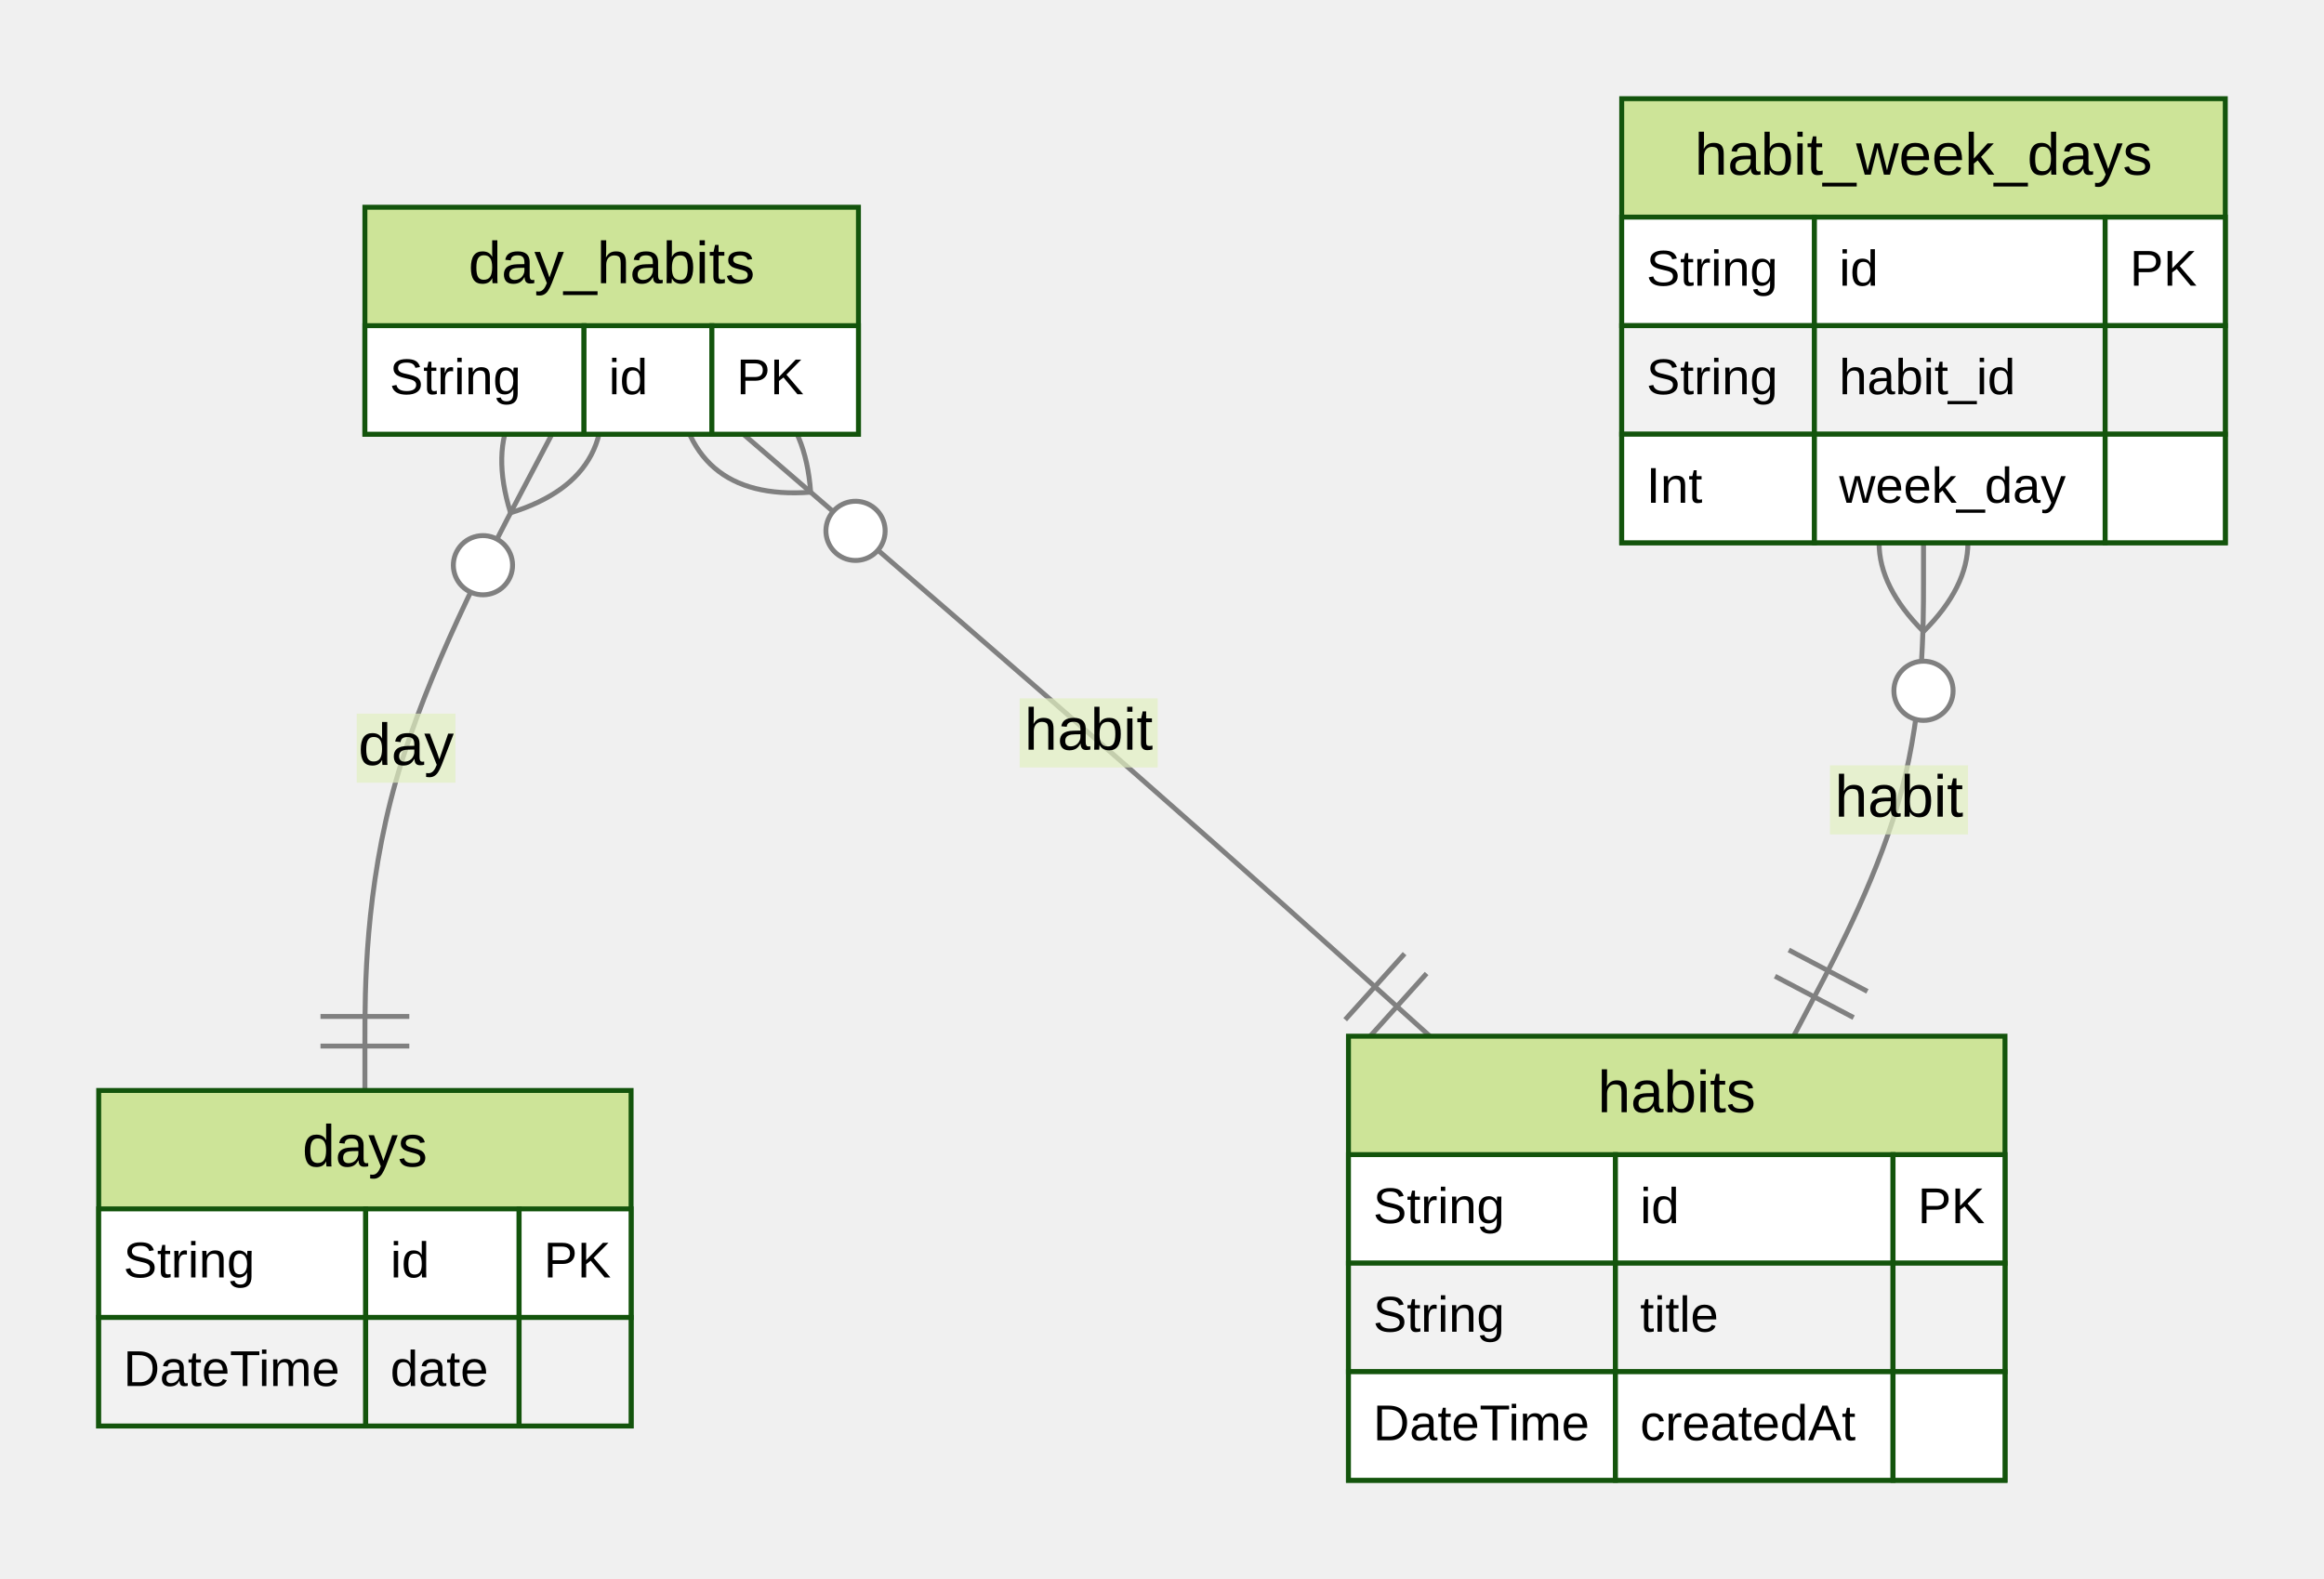
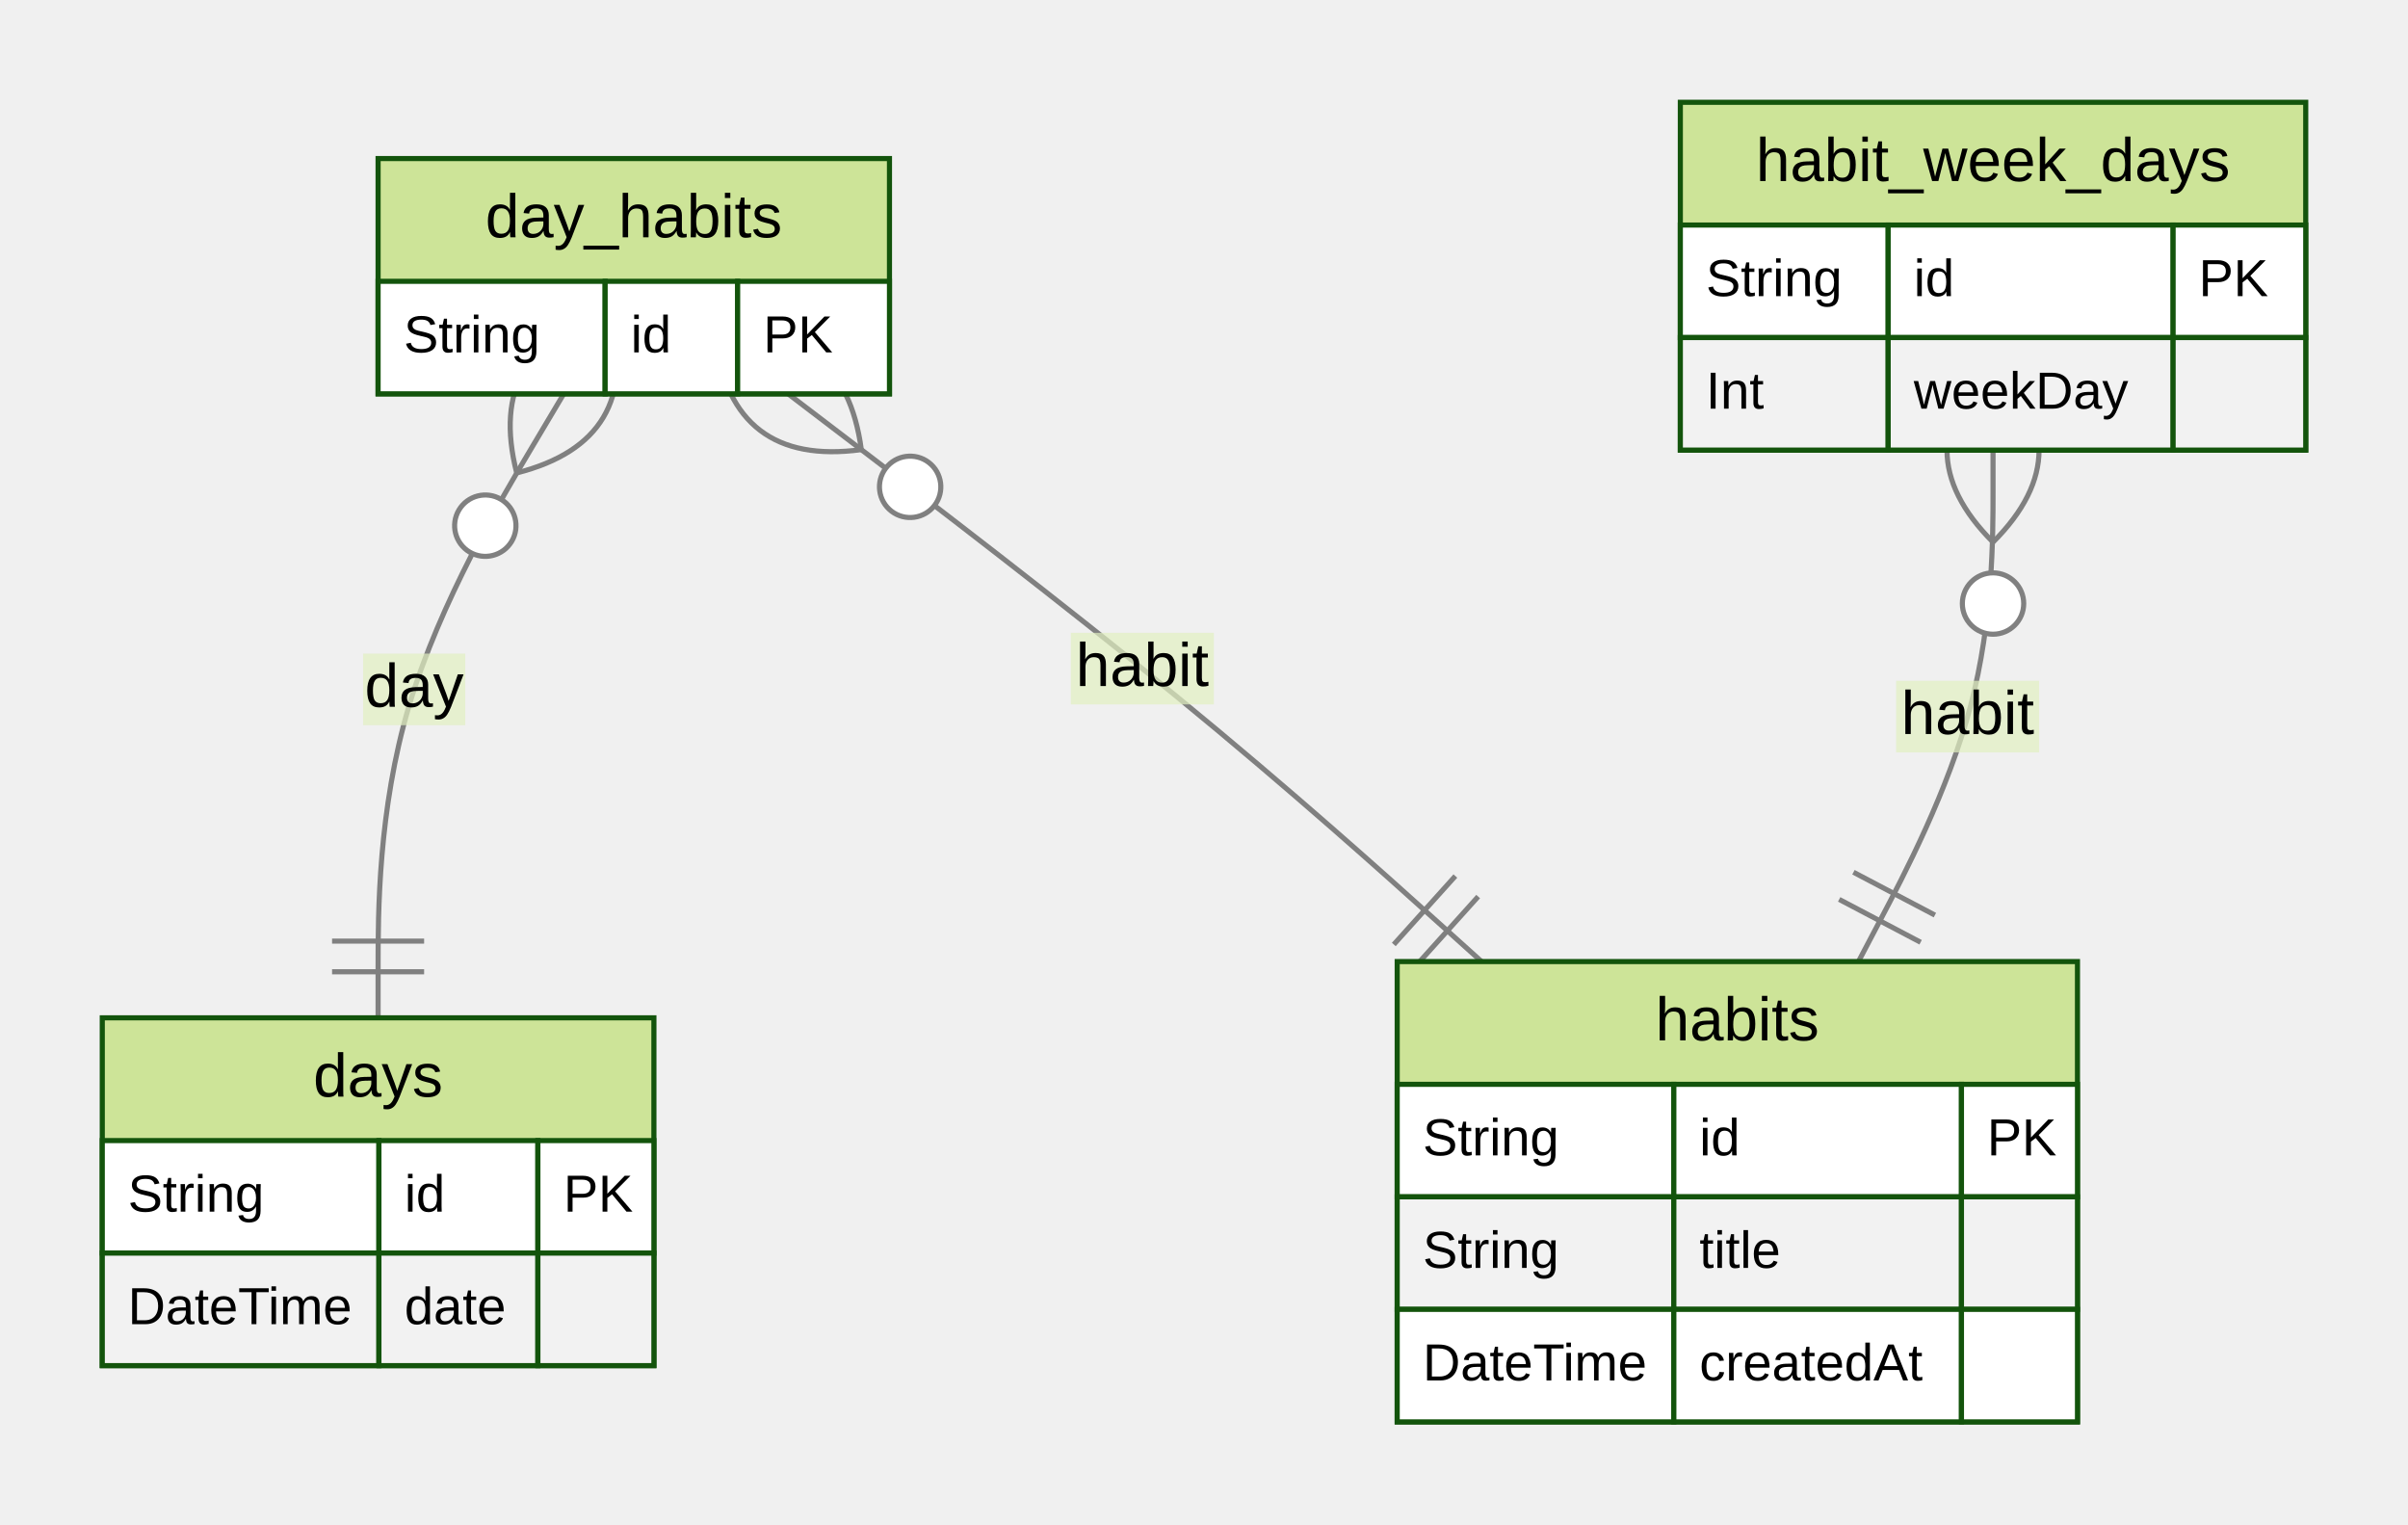
- <svg xmlns="http://www.w3.org/2000/svg" aria-roledescription="er" viewBox="0 0 470.878 320" style="max-width: 470.878px; background-color: white;" width="100%" id="mermaid-0">
+ <svg xmlns="http://www.w3.org/2000/svg" aria-roledescription="er" viewBox="0 0 470.878 298" style="max-width: 470.878px; background-color: white;" width="100%" id="mermaid-0">
  <style>#mermaid-0{font-family:"trebuchet ms",verdana,arial,sans-serif;font-size:16px;fill:#000000;}#mermaid-0 .error-icon{fill:#552222;}#mermaid-0 .error-text{fill:#552222;stroke:#552222;}#mermaid-0 .edge-thickness-normal{stroke-width:2px;}#mermaid-0 .edge-thickness-thick{stroke-width:3.5px;}#mermaid-0 .edge-pattern-solid{stroke-dasharray:0;}#mermaid-0 .edge-pattern-dashed{stroke-dasharray:3;}#mermaid-0 .edge-pattern-dotted{stroke-dasharray:2;}#mermaid-0 .marker{fill:#000000;stroke:#000000;}#mermaid-0 .marker.cross{stroke:#000000;}#mermaid-0 svg{font-family:"trebuchet ms",verdana,arial,sans-serif;font-size:16px;}#mermaid-0 .entityBox{fill:#cde498;stroke:#13540c;}#mermaid-0 .attributeBoxOdd{fill:#ffffff;stroke:#13540c;}#mermaid-0 .attributeBoxEven{fill:#f2f2f2;stroke:#13540c;}#mermaid-0 .relationshipLabelBox{fill:hsl(78.158, 58.462%, 84.51%);opacity:0.7;background-color:hsl(78.158, 58.462%, 84.51%);}#mermaid-0 .relationshipLabelBox rect{opacity:0.5;}#mermaid-0 .relationshipLine{stroke:#000000;}#mermaid-0 .entityTitleText{text-anchor:middle;font-size:18px;fill:#000000;}#mermaid-0 :root{--mermaid-font-family:"trebuchet ms",verdana,arial,sans-serif;}</style>
  <g />
  <defs>
    <marker orient="auto" markerHeight="18" markerWidth="18" refY="9" refX="0" id="ONLY_ONE_START">
      <path d="M9,0 L9,18 M15,0 L15,18" fill="none" stroke="gray" />
    </marker>
  </defs>
  <defs>
    <marker orient="auto" markerHeight="18" markerWidth="18" refY="9" refX="18" id="ONLY_ONE_END">
      <path d="M3,0 L3,18 M9,0 L9,18" fill="none" stroke="gray" />
    </marker>
  </defs>
  <defs>
    <marker orient="auto" markerHeight="18" markerWidth="30" refY="9" refX="0" id="ZERO_OR_ONE_START">
      <circle r="6" cy="9" cx="21" fill="white" stroke="gray" />
      <path d="M9,0 L9,18" fill="none" stroke="gray" />
    </marker>
  </defs>
  <defs>
    <marker orient="auto" markerHeight="18" markerWidth="30" refY="9" refX="30" id="ZERO_OR_ONE_END">
      <circle r="6" cy="9" cx="9" fill="white" stroke="gray" />
      <path d="M21,0 L21,18" fill="none" stroke="gray" />
    </marker>
  </defs>
  <defs>
    <marker orient="auto" markerHeight="36" markerWidth="45" refY="18" refX="18" id="ONE_OR_MORE_START">
      <path d="M0,18 Q 18,0 36,18 Q 18,36 0,18 M42,9 L42,27" fill="none" stroke="gray" />
    </marker>
  </defs>
  <defs>
    <marker orient="auto" markerHeight="36" markerWidth="45" refY="18" refX="27" id="ONE_OR_MORE_END">
      <path d="M3,9 L3,27 M9,18 Q27,0 45,18 Q27,36 9,18" fill="none" stroke="gray" />
    </marker>
  </defs>
  <defs>
    <marker orient="auto" markerHeight="36" markerWidth="57" refY="18" refX="18" id="ZERO_OR_MORE_START">
      <circle r="6" cy="18" cx="48" fill="white" stroke="gray" />
      <path d="M0,18 Q18,0 36,18 Q18,36 0,18" fill="none" stroke="gray" />
    </marker>
  </defs>
  <defs>
    <marker orient="auto" markerHeight="36" markerWidth="57" refY="18" refX="39" id="ZERO_OR_MORE_END">
      <circle r="6" cy="18" cx="9" fill="white" stroke="gray" />
      <path d="M21,18 Q39,0 57,18 Q39,36 21,18" fill="none" stroke="gray" />
    </marker>
  </defs>
-   <path style="stroke: gray; fill: none;" marker-start="url(#ZERO_OR_MORE_START)" marker-end="url(#ONLY_ONE_END)" d="M111.829,88L105.513,100C99.198,112,86.566,136,80.25,158.167C73.935,180.333,73.935,200.667,73.935,210.833L73.935,221" class="er relationshipLine" />
-   <path style="stroke: gray; fill: none;" marker-start="url(#ZERO_OR_MORE_START)" marker-end="url(#ONLY_ONE_END)" d="M150.62,88L164.543,100C178.466,112,206.312,136,229.496,156.333C252.68,176.667,271.202,193.333,280.462,201.667L289.723,210" class="er relationshipLine" />
-   <path style="stroke: gray; fill: none;" marker-start="url(#ZERO_OR_MORE_START)" marker-end="url(#ONLY_ONE_END)" d="M389.732,110L389.732,118.333C389.732,126.667,389.732,143.333,385.346,160C380.96,176.667,372.188,193.333,367.802,201.667L363.416,210" class="er relationshipLine" />
-   <g transform="translate(273.2184,210 )" id="entity-habits-719b465e-9caa-4892-addb-384b898cb99e">
+   <path style="stroke: gray; fill: none;" marker-start="url(#ZERO_OR_MORE_START)" marker-end="url(#ONLY_ONE_END)" d="M110.244,77L104.192,87.167C98.141,97.333,86.038,117.667,79.986,138C73.935,158.333,73.935,178.667,73.935,188.833L73.935,199" class="er relationshipLine" />
+   <path style="stroke: gray; fill: none;" marker-start="url(#ZERO_OR_MORE_START)" marker-end="url(#ONLY_ONE_END)" d="M154.115,77L167.455,87.167C180.796,97.333,207.477,117.667,230.079,136.167C252.68,154.667,271.202,171.333,280.462,179.667L289.723,188" class="er relationshipLine" />
+   <path style="stroke: gray; fill: none;" marker-start="url(#ZERO_OR_MORE_START)" marker-end="url(#ONLY_ONE_END)" d="M389.732,88L389.732,96.333C389.732,104.667,389.732,121.333,385.346,138C380.96,154.667,372.188,171.333,367.802,179.667L363.416,188" class="er relationshipLine" />
+   <g transform="translate(273.2184,188 )" id="entity-habits-0b64fd7c-41f4-46b1-a8dd-96518063f2fa">
    <rect height="90" width="133.026" y="0" x="0" class="er entityBox" />
-     <text style="dominant-baseline: middle; text-anchor: middle; font-size: 12px;" transform="translate(66.51321,12)" y="0" x="0" id="text-entity-habits-719b465e-9caa-4892-addb-384b898cb99e" class="er entityLabel">habits</text>
+     <text style="dominant-baseline: middle; text-anchor: middle; font-size: 12px;" transform="translate(66.51321,12)" y="0" x="0" id="text-entity-habits-0b64fd7c-41f4-46b1-a8dd-96518063f2fa" class="er entityLabel">habits</text>
    <rect height="22" width="54.096" y="24" x="0" class="er attributeBoxOdd" />
-     <text style="dominant-baseline: middle; font-size: 10.2px;" transform="translate(5,35)" y="0" x="0" id="text-entity-habits-719b465e-9caa-4892-addb-384b898cb99e-attr-1-type" class="er entityLabel">String</text>
+     <text style="dominant-baseline: middle; font-size: 10.2px;" transform="translate(5,35)" y="0" x="0" id="text-entity-habits-0b64fd7c-41f4-46b1-a8dd-96518063f2fa-attr-1-type" class="er entityLabel">String</text>
    <rect height="22" width="56.243" y="24" x="54.096" class="er attributeBoxOdd" />
-     <text style="dominant-baseline: middle; font-size: 10.2px;" transform="translate(59.09555,35)" y="0" x="0" id="text-entity-habits-719b465e-9caa-4892-addb-384b898cb99e-attr-1-name" class="er entityLabel">id</text>
+     <text style="dominant-baseline: middle; font-size: 10.2px;" transform="translate(59.09555,35)" y="0" x="0" id="text-entity-habits-0b64fd7c-41f4-46b1-a8dd-96518063f2fa-attr-1-name" class="er entityLabel">id</text>
    <rect height="22" width="22.688" y="24" x="110.339" class="er attributeBoxOdd" />
-     <text style="dominant-baseline: middle; font-size: 10.2px;" transform="translate(115.3387,35)" y="0" x="0" id="text-entity-habits-719b465e-9caa-4892-addb-384b898cb99e-attr-1-key" class="er entityLabel">PK</text>
+     <text style="dominant-baseline: middle; font-size: 10.2px;" transform="translate(115.3387,35)" y="0" x="0" id="text-entity-habits-0b64fd7c-41f4-46b1-a8dd-96518063f2fa-attr-1-key" class="er entityLabel">PK</text>
    <rect height="22" width="54.096" y="46" x="0" class="er attributeBoxEven" />
-     <text style="dominant-baseline: middle; font-size: 10.2px;" transform="translate(5,57)" y="0" x="0" id="text-entity-habits-719b465e-9caa-4892-addb-384b898cb99e-attr-2-type" class="er entityLabel">String</text>
+     <text style="dominant-baseline: middle; font-size: 10.2px;" transform="translate(5,57)" y="0" x="0" id="text-entity-habits-0b64fd7c-41f4-46b1-a8dd-96518063f2fa-attr-2-type" class="er entityLabel">String</text>
    <rect height="22" width="56.243" y="46" x="54.096" class="er attributeBoxEven" />
-     <text style="dominant-baseline: middle; font-size: 10.2px;" transform="translate(59.09555,57)" y="0" x="0" id="text-entity-habits-719b465e-9caa-4892-addb-384b898cb99e-attr-2-name" class="er entityLabel">title</text>
+     <text style="dominant-baseline: middle; font-size: 10.2px;" transform="translate(59.09555,57)" y="0" x="0" id="text-entity-habits-0b64fd7c-41f4-46b1-a8dd-96518063f2fa-attr-2-name" class="er entityLabel">title</text>
    <rect height="22" width="22.688" y="46" x="110.339" class="er attributeBoxEven" />
-     <text style="dominant-baseline: middle; font-size: 10.2px;" transform="translate(115.3387,57)" y="0" x="0" id="text-entity-habits-719b465e-9caa-4892-addb-384b898cb99e-attr-2-key" class="er entityLabel" />
+     <text style="dominant-baseline: middle; font-size: 10.2px;" transform="translate(115.3387,57)" y="0" x="0" id="text-entity-habits-0b64fd7c-41f4-46b1-a8dd-96518063f2fa-attr-2-key" class="er entityLabel" />
    <rect height="22" width="54.096" y="68" x="0" class="er attributeBoxOdd" />
-     <text style="dominant-baseline: middle; font-size: 10.2px;" transform="translate(5,79)" y="0" x="0" id="text-entity-habits-719b465e-9caa-4892-addb-384b898cb99e-attr-3-type" class="er entityLabel">DateTime</text>
+     <text style="dominant-baseline: middle; font-size: 10.2px;" transform="translate(5,79)" y="0" x="0" id="text-entity-habits-0b64fd7c-41f4-46b1-a8dd-96518063f2fa-attr-3-type" class="er entityLabel">DateTime</text>
    <rect height="22" width="56.243" y="68" x="54.096" class="er attributeBoxOdd" />
-     <text style="dominant-baseline: middle; font-size: 10.2px;" transform="translate(59.09555,79)" y="0" x="0" id="text-entity-habits-719b465e-9caa-4892-addb-384b898cb99e-attr-3-name" class="er entityLabel">createdAt</text>
+     <text style="dominant-baseline: middle; font-size: 10.2px;" transform="translate(59.09555,79)" y="0" x="0" id="text-entity-habits-0b64fd7c-41f4-46b1-a8dd-96518063f2fa-attr-3-name" class="er entityLabel">createdAt</text>
    <rect height="22" width="22.688" y="68" x="110.339" class="er attributeBoxOdd" />
-     <text style="dominant-baseline: middle; font-size: 10.2px;" transform="translate(115.3387,79)" y="0" x="0" id="text-entity-habits-719b465e-9caa-4892-addb-384b898cb99e-attr-3-key" class="er entityLabel" />
+     <text style="dominant-baseline: middle; font-size: 10.2px;" transform="translate(115.3387,79)" y="0" x="0" id="text-entity-habits-0b64fd7c-41f4-46b1-a8dd-96518063f2fa-attr-3-key" class="er entityLabel" />
  </g>
-   <g transform="translate(20,221 )" id="entity-days-a48632af-84d4-474e-8200-9c6cce72626c">
+   <g transform="translate(20,199 )" id="entity-days-957f498c-1ccf-41ee-b89f-21ef9979a19f">
    <rect height="68" width="107.869" y="0" x="0" class="er entityBox" />
-     <text style="dominant-baseline: middle; text-anchor: middle; font-size: 12px;" transform="translate(53.93452,12)" y="0" x="0" id="text-entity-days-a48632af-84d4-474e-8200-9c6cce72626c" class="er entityLabel">days</text>
+     <text style="dominant-baseline: middle; text-anchor: middle; font-size: 12px;" transform="translate(53.93452,12)" y="0" x="0" id="text-entity-days-957f498c-1ccf-41ee-b89f-21ef9979a19f" class="er entityLabel">days</text>
    <rect height="22" width="54.096" y="24" x="0" class="er attributeBoxOdd" />
-     <text style="dominant-baseline: middle; font-size: 10.2px;" transform="translate(5,35)" y="0" x="0" id="text-entity-days-a48632af-84d4-474e-8200-9c6cce72626c-attr-1-type" class="er entityLabel">String</text>
+     <text style="dominant-baseline: middle; font-size: 10.2px;" transform="translate(5,35)" y="0" x="0" id="text-entity-days-957f498c-1ccf-41ee-b89f-21ef9979a19f-attr-1-type" class="er entityLabel">String</text>
    <rect height="22" width="31.086" y="24" x="54.096" class="er attributeBoxOdd" />
-     <text style="dominant-baseline: middle; font-size: 10.2px;" transform="translate(59.09555,35)" y="0" x="0" id="text-entity-days-a48632af-84d4-474e-8200-9c6cce72626c-attr-1-name" class="er entityLabel">id</text>
+     <text style="dominant-baseline: middle; font-size: 10.2px;" transform="translate(59.09555,35)" y="0" x="0" id="text-entity-days-957f498c-1ccf-41ee-b89f-21ef9979a19f-attr-1-name" class="er entityLabel">id</text>
    <rect height="22" width="22.688" y="24" x="85.181" class="er attributeBoxOdd" />
-     <text style="dominant-baseline: middle; font-size: 10.2px;" transform="translate(90.18137,35)" y="0" x="0" id="text-entity-days-a48632af-84d4-474e-8200-9c6cce72626c-attr-1-key" class="er entityLabel">PK</text>
+     <text style="dominant-baseline: middle; font-size: 10.2px;" transform="translate(90.18137,35)" y="0" x="0" id="text-entity-days-957f498c-1ccf-41ee-b89f-21ef9979a19f-attr-1-key" class="er entityLabel">PK</text>
    <rect height="22" width="54.096" y="46" x="0" class="er attributeBoxEven" />
-     <text style="dominant-baseline: middle; font-size: 10.2px;" transform="translate(5,57)" y="0" x="0" id="text-entity-days-a48632af-84d4-474e-8200-9c6cce72626c-attr-2-type" class="er entityLabel">DateTime</text>
+     <text style="dominant-baseline: middle; font-size: 10.2px;" transform="translate(5,57)" y="0" x="0" id="text-entity-days-957f498c-1ccf-41ee-b89f-21ef9979a19f-attr-2-type" class="er entityLabel">DateTime</text>
    <rect height="22" width="31.086" y="46" x="54.096" class="er attributeBoxEven" />
-     <text style="dominant-baseline: middle; font-size: 10.2px;" transform="translate(59.09555,57)" y="0" x="0" id="text-entity-days-a48632af-84d4-474e-8200-9c6cce72626c-attr-2-name" class="er entityLabel">date</text>
+     <text style="dominant-baseline: middle; font-size: 10.2px;" transform="translate(59.09555,57)" y="0" x="0" id="text-entity-days-957f498c-1ccf-41ee-b89f-21ef9979a19f-attr-2-name" class="er entityLabel">date</text>
    <rect height="22" width="22.688" y="46" x="85.181" class="er attributeBoxEven" />
-     <text style="dominant-baseline: middle; font-size: 10.2px;" transform="translate(90.18137,57)" y="0" x="0" id="text-entity-days-a48632af-84d4-474e-8200-9c6cce72626c-attr-2-key" class="er entityLabel" />
+     <text style="dominant-baseline: middle; font-size: 10.2px;" transform="translate(90.18137,57)" y="0" x="0" id="text-entity-days-957f498c-1ccf-41ee-b89f-21ef9979a19f-attr-2-key" class="er entityLabel" />
  </g>
-   <g transform="translate(73.93452,42 )" id="entity-dayhabits-d648aa4f-489b-4e8e-bb5e-78b118f7bad3">
+   <g transform="translate(73.93452,31 )" id="entity-dayhabits-d5741ea2-c45a-4013-8ad3-a095c12fabbf">
    <rect height="46" width="100" y="0" x="0" class="er entityBox" />
-     <text style="dominant-baseline: middle; text-anchor: middle; font-size: 12px;" transform="translate(50,12)" y="0" x="0" id="text-entity-dayhabits-d648aa4f-489b-4e8e-bb5e-78b118f7bad3" class="er entityLabel">day_habits</text>
+     <text style="dominant-baseline: middle; text-anchor: middle; font-size: 12px;" transform="translate(50,12)" y="0" x="0" id="text-entity-dayhabits-d5741ea2-c45a-4013-8ad3-a095c12fabbf" class="er entityLabel">day_habits</text>
    <rect height="22" width="44.399" y="24" x="0" class="er attributeBoxOdd" />
-     <text style="dominant-baseline: middle; font-size: 10.2px;" transform="translate(5,35)" y="0" x="0" id="text-entity-dayhabits-d648aa4f-489b-4e8e-bb5e-78b118f7bad3-attr-1-type" class="er entityLabel">String</text>
+     <text style="dominant-baseline: middle; font-size: 10.2px;" transform="translate(5,35)" y="0" x="0" id="text-entity-dayhabits-d5741ea2-c45a-4013-8ad3-a095c12fabbf-attr-1-type" class="er entityLabel">String</text>
    <rect height="22" width="25.911" y="24" x="44.399" class="er attributeBoxOdd" />
-     <text style="dominant-baseline: middle; font-size: 10.2px;" transform="translate(49.39862,35)" y="0" x="0" id="text-entity-dayhabits-d648aa4f-489b-4e8e-bb5e-78b118f7bad3-attr-1-name" class="er entityLabel">id</text>
+     <text style="dominant-baseline: middle; font-size: 10.2px;" transform="translate(49.39862,35)" y="0" x="0" id="text-entity-dayhabits-d5741ea2-c45a-4013-8ad3-a095c12fabbf-attr-1-name" class="er entityLabel">id</text>
    <rect height="22" width="29.69" y="24" x="70.31" class="er attributeBoxOdd" />
-     <text style="dominant-baseline: middle; font-size: 10.2px;" transform="translate(75.30976,35)" y="0" x="0" id="text-entity-dayhabits-d648aa4f-489b-4e8e-bb5e-78b118f7bad3-attr-1-key" class="er entityLabel">PK</text>
+     <text style="dominant-baseline: middle; font-size: 10.2px;" transform="translate(75.30976,35)" y="0" x="0" id="text-entity-dayhabits-d5741ea2-c45a-4013-8ad3-a095c12fabbf-attr-1-key" class="er entityLabel">PK</text>
  </g>
-   <g transform="translate(328.5852,20 )" id="entity-habitweekdays-0346d680-7fb1-4293-8108-bd7641332670">
-     <rect height="90" width="122.293" y="0" x="0" class="er entityBox" />
-     <text style="dominant-baseline: middle; text-anchor: middle; font-size: 12px;" transform="translate(61.14648,12)" y="0" x="0" id="text-entity-habitweekdays-0346d680-7fb1-4293-8108-bd7641332670" class="er entityLabel">habit_week_days</text>
-     <rect height="22" width="39.048" y="24" x="0" class="er attributeBoxOdd" />
-     <text style="dominant-baseline: middle; font-size: 10.2px;" transform="translate(5,35)" y="0" x="0" id="text-entity-habitweekdays-0346d680-7fb1-4293-8108-bd7641332670-attr-1-type" class="er entityLabel">String</text>
-     <rect height="22" width="58.904" y="24" x="39.048" class="er attributeBoxOdd" />
-     <text style="dominant-baseline: middle; font-size: 10.2px;" transform="translate(44.04844,35)" y="0" x="0" id="text-entity-habitweekdays-0346d680-7fb1-4293-8108-bd7641332670-attr-1-name" class="er entityLabel">id</text>
-     <rect height="22" width="24.34" y="24" x="97.953" class="er attributeBoxOdd" />
-     <text style="dominant-baseline: middle; font-size: 10.2px;" transform="translate(102.9529,35)" y="0" x="0" id="text-entity-habitweekdays-0346d680-7fb1-4293-8108-bd7641332670-attr-1-key" class="er entityLabel">PK</text>
-     <rect height="22" width="39.048" y="46" x="0" class="er attributeBoxEven" />
-     <text style="dominant-baseline: middle; font-size: 10.2px;" transform="translate(5,57)" y="0" x="0" id="text-entity-habitweekdays-0346d680-7fb1-4293-8108-bd7641332670-attr-2-type" class="er entityLabel">String</text>
-     <rect height="22" width="58.904" y="46" x="39.048" class="er attributeBoxEven" />
-     <text style="dominant-baseline: middle; font-size: 10.2px;" transform="translate(44.04844,57)" y="0" x="0" id="text-entity-habitweekdays-0346d680-7fb1-4293-8108-bd7641332670-attr-2-name" class="er entityLabel">habit_id</text>
-     <rect height="22" width="24.34" y="46" x="97.953" class="er attributeBoxEven" />
-     <text style="dominant-baseline: middle; font-size: 10.2px;" transform="translate(102.9529,57)" y="0" x="0" id="text-entity-habitweekdays-0346d680-7fb1-4293-8108-bd7641332670-attr-2-key" class="er entityLabel" />
-     <rect height="22" width="39.048" y="68" x="0" class="er attributeBoxOdd" />
-     <text style="dominant-baseline: middle; font-size: 10.2px;" transform="translate(5,79)" y="0" x="0" id="text-entity-habitweekdays-0346d680-7fb1-4293-8108-bd7641332670-attr-3-type" class="er entityLabel">Int</text>
-     <rect height="22" width="58.904" y="68" x="39.048" class="er attributeBoxOdd" />
-     <text style="dominant-baseline: middle; font-size: 10.2px;" transform="translate(44.04844,79)" y="0" x="0" id="text-entity-habitweekdays-0346d680-7fb1-4293-8108-bd7641332670-attr-3-name" class="er entityLabel">week_day</text>
-     <rect height="22" width="24.34" y="68" x="97.953" class="er attributeBoxOdd" />
-     <text style="dominant-baseline: middle; font-size: 10.2px;" transform="translate(102.9529,79)" y="0" x="0" id="text-entity-habitweekdays-0346d680-7fb1-4293-8108-bd7641332670-attr-3-key" class="er entityLabel" />
+   <g transform="translate(328.5852,20 )" id="entity-habitweekdays-40331862-8afe-4870-bd89-992a784c626f">
+     <rect height="68" width="122.293" y="0" x="0" class="er entityBox" />
+     <text style="dominant-baseline: middle; text-anchor: middle; font-size: 12px;" transform="translate(61.14648,12)" y="0" x="0" id="text-entity-habitweekdays-40331862-8afe-4870-bd89-992a784c626f" class="er entityLabel">habit_week_days</text>
+     <rect height="22" width="40.641" y="24" x="0" class="er attributeBoxOdd" />
+     <text style="dominant-baseline: middle; font-size: 10.2px;" transform="translate(5,35)" y="0" x="0" id="text-entity-habitweekdays-40331862-8afe-4870-bd89-992a784c626f-attr-1-type" class="er entityLabel">String</text>
+     <rect height="22" width="55.72" y="24" x="40.641" class="er attributeBoxOdd" />
+     <text style="dominant-baseline: middle; font-size: 10.2px;" transform="translate(45.64052,35)" y="0" x="0" id="text-entity-habitweekdays-40331862-8afe-4870-bd89-992a784c626f-attr-1-name" class="er entityLabel">id</text>
+     <rect height="22" width="25.932" y="24" x="96.361" class="er attributeBoxOdd" />
+     <text style="dominant-baseline: middle; font-size: 10.2px;" transform="translate(101.3608,35)" y="0" x="0" id="text-entity-habitweekdays-40331862-8afe-4870-bd89-992a784c626f-attr-1-key" class="er entityLabel">PK</text>
+     <rect height="22" width="40.641" y="46" x="0" class="er attributeBoxEven" />
+     <text style="dominant-baseline: middle; font-size: 10.2px;" transform="translate(5,57)" y="0" x="0" id="text-entity-habitweekdays-40331862-8afe-4870-bd89-992a784c626f-attr-2-type" class="er entityLabel">Int</text>
+     <rect height="22" width="55.72" y="46" x="40.641" class="er attributeBoxEven" />
+     <text style="dominant-baseline: middle; font-size: 10.2px;" transform="translate(45.64052,57)" y="0" x="0" id="text-entity-habitweekdays-40331862-8afe-4870-bd89-992a784c626f-attr-2-name" class="er entityLabel">weekDay</text>
+     <rect height="22" width="25.932" y="46" x="96.361" class="er attributeBoxEven" />
+     <text style="dominant-baseline: middle; font-size: 10.2px;" transform="translate(101.3608,57)" y="0" x="0" id="text-entity-habitweekdays-40331862-8afe-4870-bd89-992a784c626f-attr-2-key" class="er entityLabel" />
  </g>
-   <rect height="14" width="19.99" y="144.626" x="72.277" class="er relationshipLabelBox" />
-   <text style="text-anchor: middle; dominant-baseline: middle; font-size: 12px;" y="151.626" x="82.272" id="rel1" class="er relationshipLabel">day</text>
-   <rect height="14" width="27.969" y="141.533" x="206.597" class="er relationshipLabelBox" />
-   <text style="text-anchor: middle; dominant-baseline: middle; font-size: 12px;" y="148.533" x="220.582" id="rel2" class="er relationshipLabel">habit</text>
-   <rect height="14" width="27.969" y="155.109" x="370.783" class="er relationshipLabelBox" />
-   <text style="text-anchor: middle; dominant-baseline: middle; font-size: 12px;" y="162.109" x="384.768" id="rel3" class="er relationshipLabel">habit</text>
+   <rect height="14" width="19.99" y="127.788" x="70.996" class="er relationshipLabelBox" />
+   <text style="text-anchor: middle; dominant-baseline: middle; font-size: 12px;" y="134.788" x="80.991" id="rel1" class="er relationshipLabel">day</text>
+   <rect height="14" width="27.969" y="123.724" x="209.395" class="er relationshipLabelBox" />
+   <text style="text-anchor: middle; dominant-baseline: middle; font-size: 12px;" y="130.724" x="223.379" id="rel2" class="er relationshipLabel">habit</text>
+   <rect height="14" width="27.969" y="133.109" x="370.783" class="er relationshipLabelBox" />
+   <text style="text-anchor: middle; dominant-baseline: middle; font-size: 12px;" y="140.109" x="384.768" id="rel3" class="er relationshipLabel">habit</text>
</svg>
